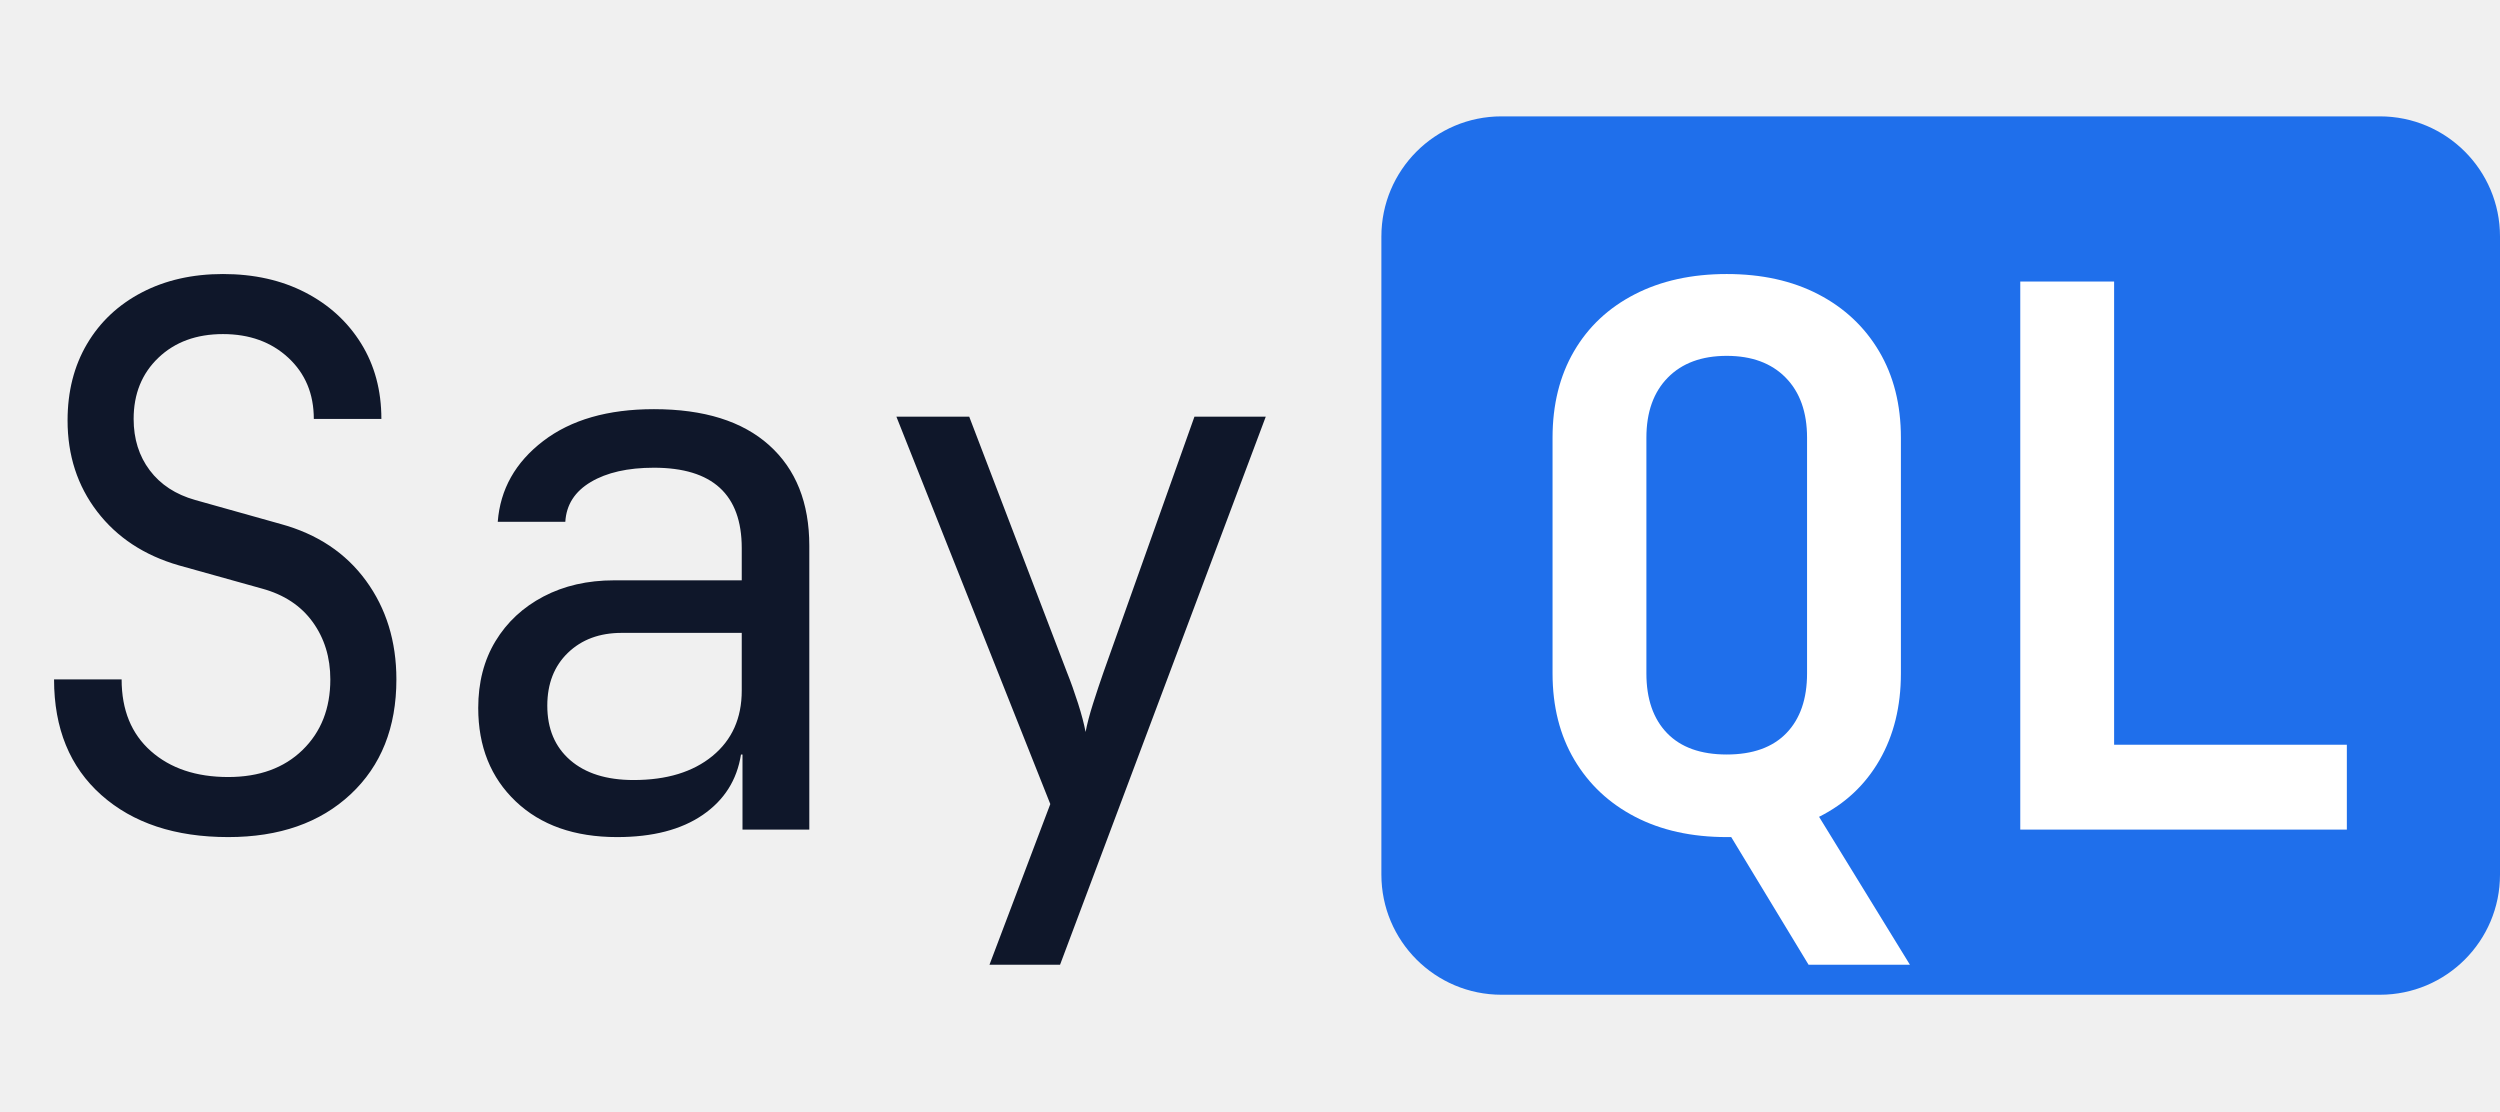
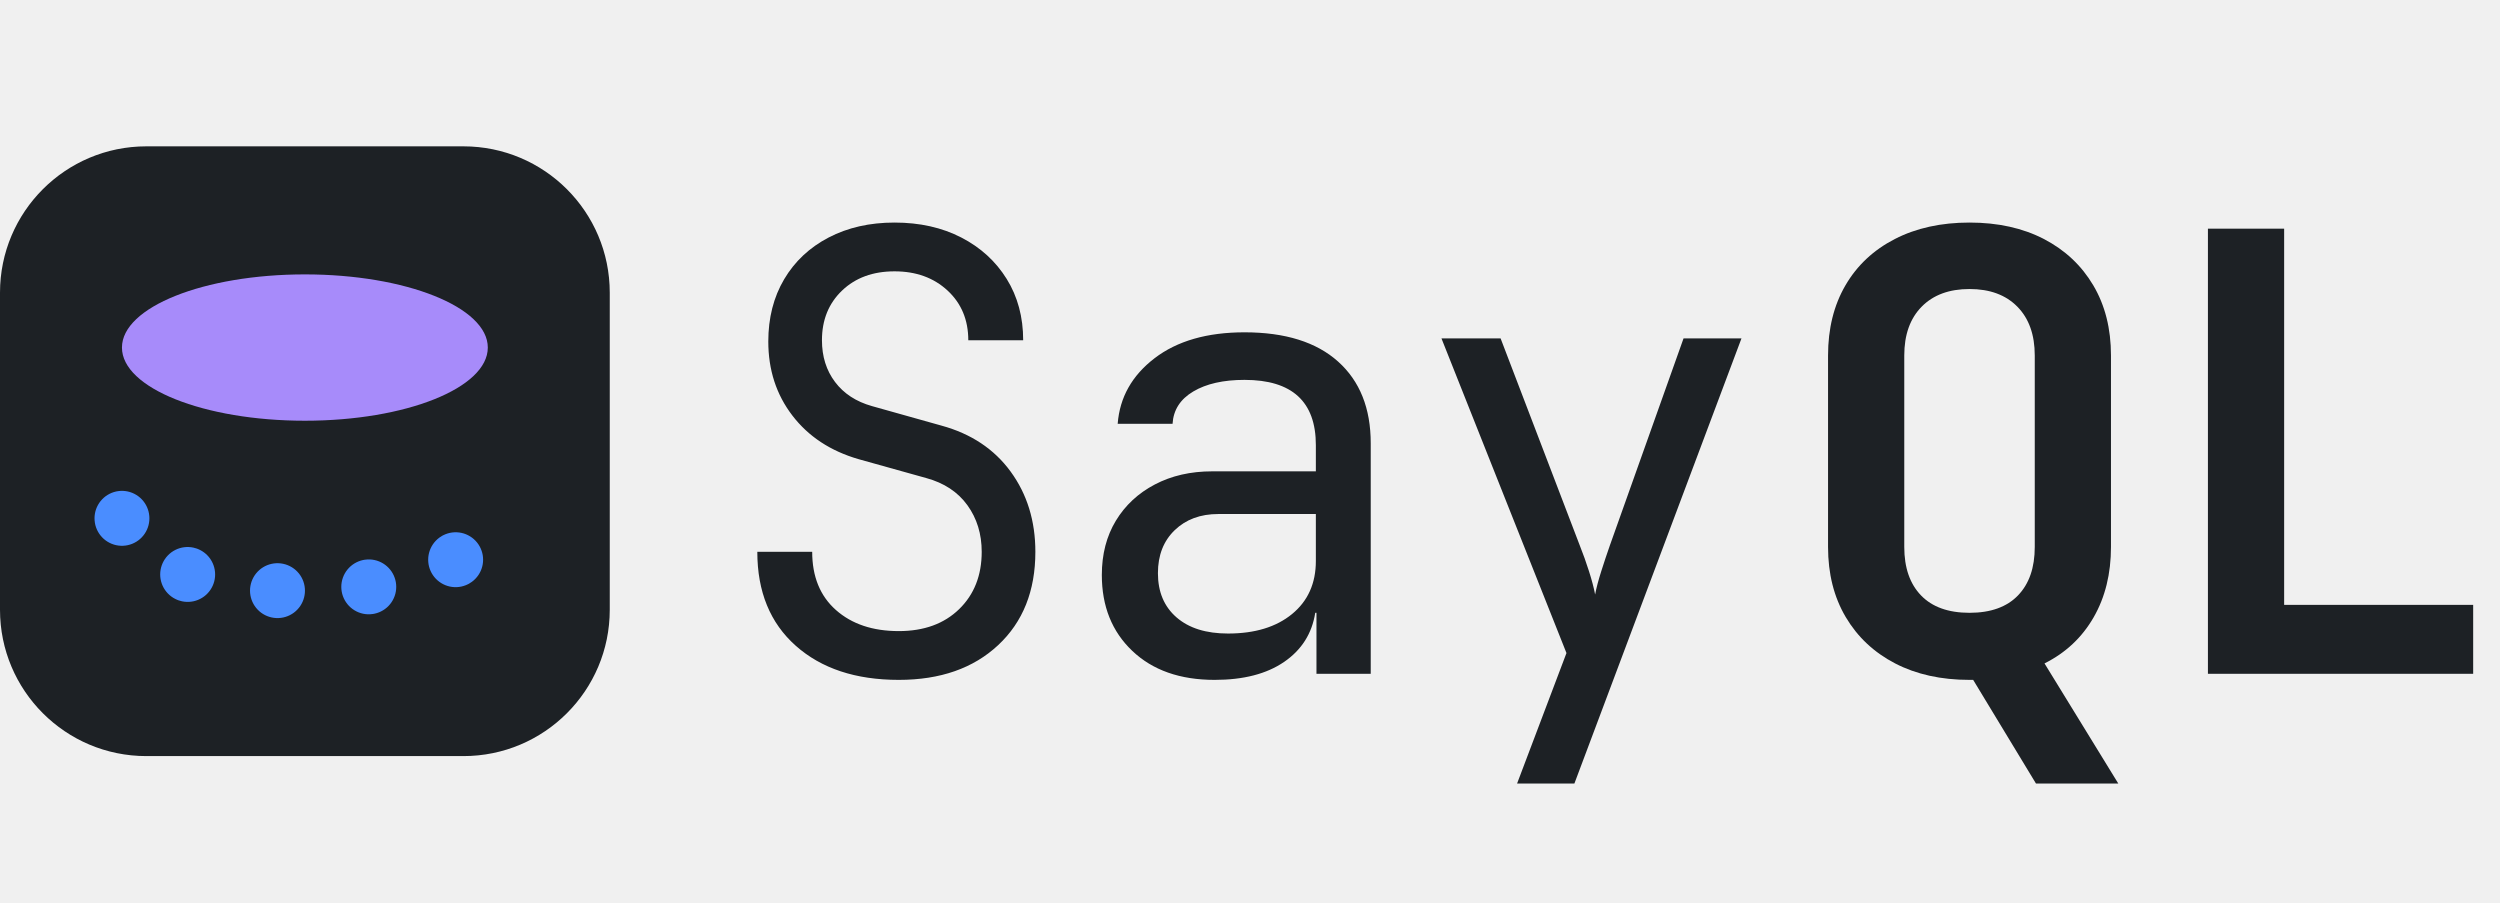
- <svg xmlns="http://www.w3.org/2000/svg" viewBox="0 0 333.0 148" role="img" aria-label="SayQL">
-   <path fill="#0f172a" d="M30.4 111.5Q19.8 111.5 13.5 105.9Q7.2 100.3 7.2 90.5H16.2Q16.2 96.6 20.1 100.05Q24.0 103.5 30.4 103.5Q36.6 103.5 40.3 99.9Q44.0 96.3 44.0 90.5Q44.0 86.1 41.65 82.85Q39.3 79.6 34.9 78.4L23.8 75.3Q16.9 73.3 12.95 68.15Q9.0 63.0 9.0 56.0Q9.0 50.2 11.6 45.8Q14.2 41.4 18.9 38.95Q23.6 36.5 29.7 36.5Q35.9 36.5 40.65 38.95Q45.4 41.4 48.1 45.75Q50.8 50.1 50.8 55.8H41.8Q41.8 50.8 38.4 47.65Q35.0 44.5 29.7 44.5Q24.4 44.5 21.1 47.65Q17.8 50.8 17.8 55.8Q17.8 59.8 19.95 62.65Q22.1 65.5 26.0 66.6L37.4 69.8Q44.7 71.8 48.75 77.35Q52.8 82.9 52.8 90.5Q52.8 100.1 46.7 105.8Q40.6 111.5 30.4 111.5ZM82.2 111.5Q73.7 111.5 68.7 106.75Q63.7 102.0 63.7 94.3Q63.7 89.2 66.0 85.4Q68.3 81.6 72.4 79.45Q76.5 77.3 81.8 77.3H98.8V73.0Q98.8 62.3 87.1 62.3Q81.9 62.3 78.7 64.2Q75.5 66.1 75.3 69.5H66.3Q66.8 63.0 72.35 58.75Q77.9 54.5 87.1 54.5Q97.1 54.5 102.45 59.3Q107.8 64.1 107.8 72.7V110.5H98.9V100.5H98.7Q97.9 105.6 93.6 108.55Q89.3 111.5 82.2 111.5ZM84.4 103.9Q91.0 103.9 94.9 100.7Q98.8 97.5 98.8 92.0V84.3H82.8Q78.4 84.3 75.65 86.95Q72.9 89.6 72.9 94.0Q72.9 98.6 75.95 101.25Q79.0 103.9 84.4 103.9ZM131.8 128.5 139.9 107.1 119.4 55.5H129.1L142.1 89.5Q142.9 91.5 143.6 93.7Q144.3 95.9 144.6 97.5Q144.9 95.9 145.6 93.7Q146.3 91.5 147.0 89.5L159.1 55.5H168.6L141.2 128.5Z" />
-   <rect x="184.0" y="15.5" width="149.0" height="117.0" rx="16" fill="#1f6feb" />
-   <path fill="#fff" d="M240.9 128.5 230.6 111.5Q230.3 111.5 230.0 111.5Q223.0 111.5 217.8 108.8Q212.6 106.1 209.7 101.2Q206.8 96.3 206.8 89.7V58.3Q206.8 51.7 209.65 46.8Q212.5 41.9 217.75 39.2Q223.0 36.5 230.0 36.5Q237.0 36.5 242.2 39.2Q247.4 41.9 250.3 46.8Q253.2 51.7 253.2 58.3V89.7Q253.2 96.3 250.35 101.25Q247.5 106.2 242.3 108.8L254.4 128.5ZM230.0 100.5Q235.2 100.5 237.95 97.65Q240.7 94.8 240.7 89.7V58.3Q240.7 53.2 237.85 50.3Q235.0 47.4 230.0 47.4Q225.0 47.4 222.15 50.3Q219.3 53.2 219.3 58.3V89.7Q219.3 94.8 222.05 97.65Q224.8 100.5 230.0 100.5ZM269.1 110.5V37.5H281.6V99.2H312.6V110.5Z" />
+ <svg xmlns="http://www.w3.org/2000/svg" viewBox="0 0 410 148" role="img" aria-label="SayQL">
+   <g transform="translate(0 24)">
+     <rect width="100" height="100" rx="24" fill="#1d2125" />
+     <ellipse cx="50" cy="33" rx="30" ry="12" fill="#a78bfa" />
+     <g fill="none" stroke="#4a8dff" stroke-width="9" stroke-linecap="round" stroke-dasharray="0.01 15">
+       <path d="M20 61a30 12 0 0 0 60 0" />
+     </g>
+   </g>
+   <g transform="translate(117 0)" fill="#1d2125">
+     <path d="M30.4 111.5Q19.8 111.5 13.5 105.9Q7.2 100.3 7.2 90.5H16.2Q16.2 96.6 20.1 100.05Q24.0 103.5 30.4 103.5Q36.6 103.5 40.3 99.9Q44.0 96.3 44.0 90.5Q44.0 86.1 41.65 82.85Q39.3 79.6 34.9 78.4L23.8 75.3Q16.9 73.3 12.95 68.15Q9.0 63.0 9.0 56.0Q9.0 50.2 11.6 45.8Q14.2 41.4 18.9 38.95Q23.6 36.5 29.7 36.5Q35.9 36.5 40.65 38.95Q45.4 41.4 48.1 45.75Q50.8 50.1 50.8 55.8H41.8Q41.8 50.8 38.4 47.65Q35.0 44.5 29.7 44.5Q24.4 44.5 21.1 47.65Q17.8 50.8 17.8 55.8Q17.8 59.8 19.95 62.65Q22.1 65.5 26.0 66.6L37.4 69.8Q44.7 71.8 48.75 77.35Q52.8 82.9 52.8 90.5Q52.8 100.1 46.7 105.8Q40.6 111.5 30.4 111.5ZM82.2 111.5Q73.7 111.5 68.7 106.75Q63.7 102.0 63.7 94.3Q63.7 89.2 66.0 85.4Q68.3 81.6 72.4 79.45Q76.5 77.3 81.8 77.3H98.8V73.0Q98.8 62.3 87.1 62.3Q81.9 62.3 78.7 64.2Q75.5 66.1 75.3 69.5H66.3Q66.8 63.0 72.35 58.75Q77.9 54.5 87.1 54.5Q97.1 54.5 102.45 59.3Q107.8 64.1 107.8 72.7V110.5H98.9V100.5H98.7Q97.9 105.6 93.6 108.55Q89.3 111.5 82.2 111.5ZM84.4 103.9Q91.0 103.9 94.9 100.7Q98.8 97.5 98.8 92.0V84.3H82.8Q78.4 84.3 75.65 86.95Q72.9 89.6 72.9 94.0Q72.9 98.6 75.95 101.25Q79.0 103.9 84.4 103.9ZM131.8 128.5 139.9 107.1 119.4 55.5H129.1L142.1 89.5Q142.9 91.5 143.6 93.7Q144.3 95.9 144.6 97.5Q144.9 95.9 145.6 93.7Q146.3 91.5 147.0 89.5L159.1 55.5H168.6L141.2 128.5Z" />
+     <path transform="translate(-24 0)" d="M240.9 128.5 230.6 111.5Q230.3 111.5 230.0 111.5Q223.0 111.5 217.8 108.8Q212.6 106.1 209.7 101.2Q206.8 96.3 206.8 89.7V58.3Q206.8 51.7 209.65 46.8Q212.5 41.9 217.75 39.2Q223.0 36.5 230.0 36.5Q237.0 36.5 242.2 39.2Q247.4 41.9 250.3 46.8Q253.2 51.7 253.2 58.3V89.7Q253.2 96.3 250.35 101.25Q247.5 106.2 242.3 108.8L254.4 128.5ZM230.0 100.5Q235.2 100.5 237.95 97.65Q240.7 94.8 240.7 89.7V58.3Q240.7 53.2 237.85 50.3Q235.0 47.4 230.0 47.4Q225.0 47.4 222.15 50.3Q219.3 53.2 219.3 58.3V89.7Q219.3 94.8 222.05 97.65Q224.8 100.5 230.0 100.5ZM269.1 110.5V37.5H281.6V99.2H312.6V110.5Z" />
+   </g>
</svg>
